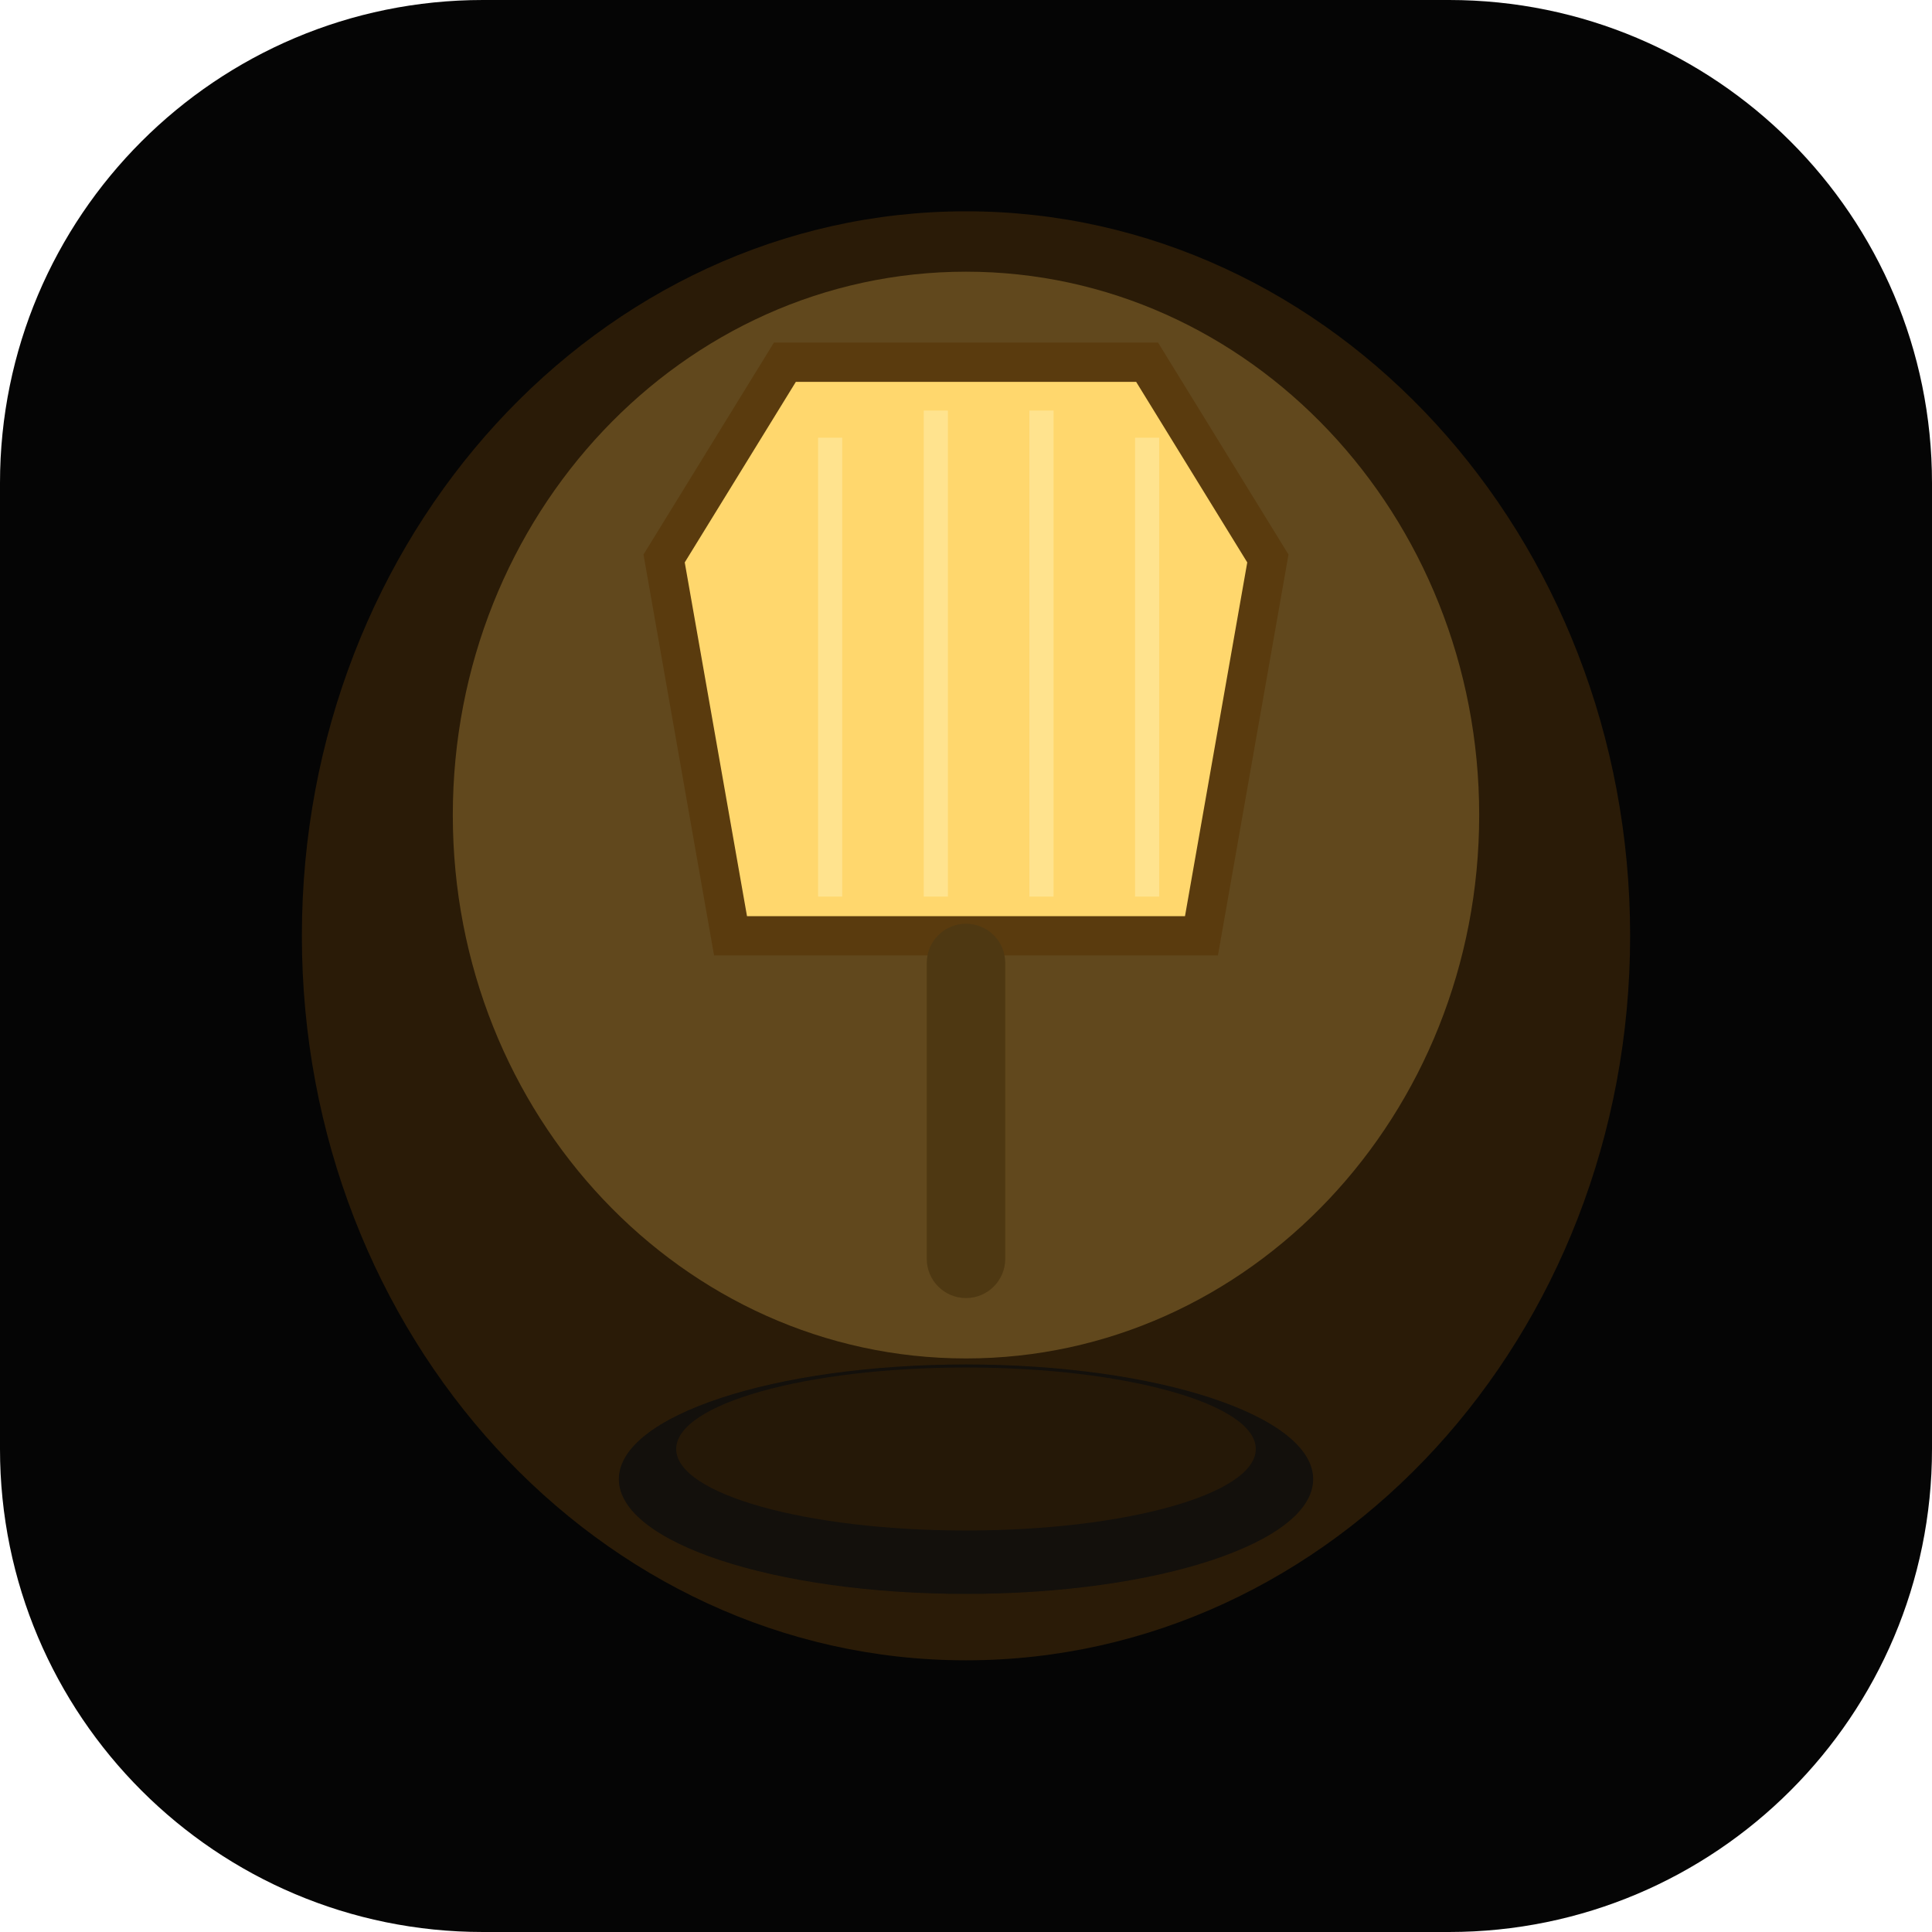
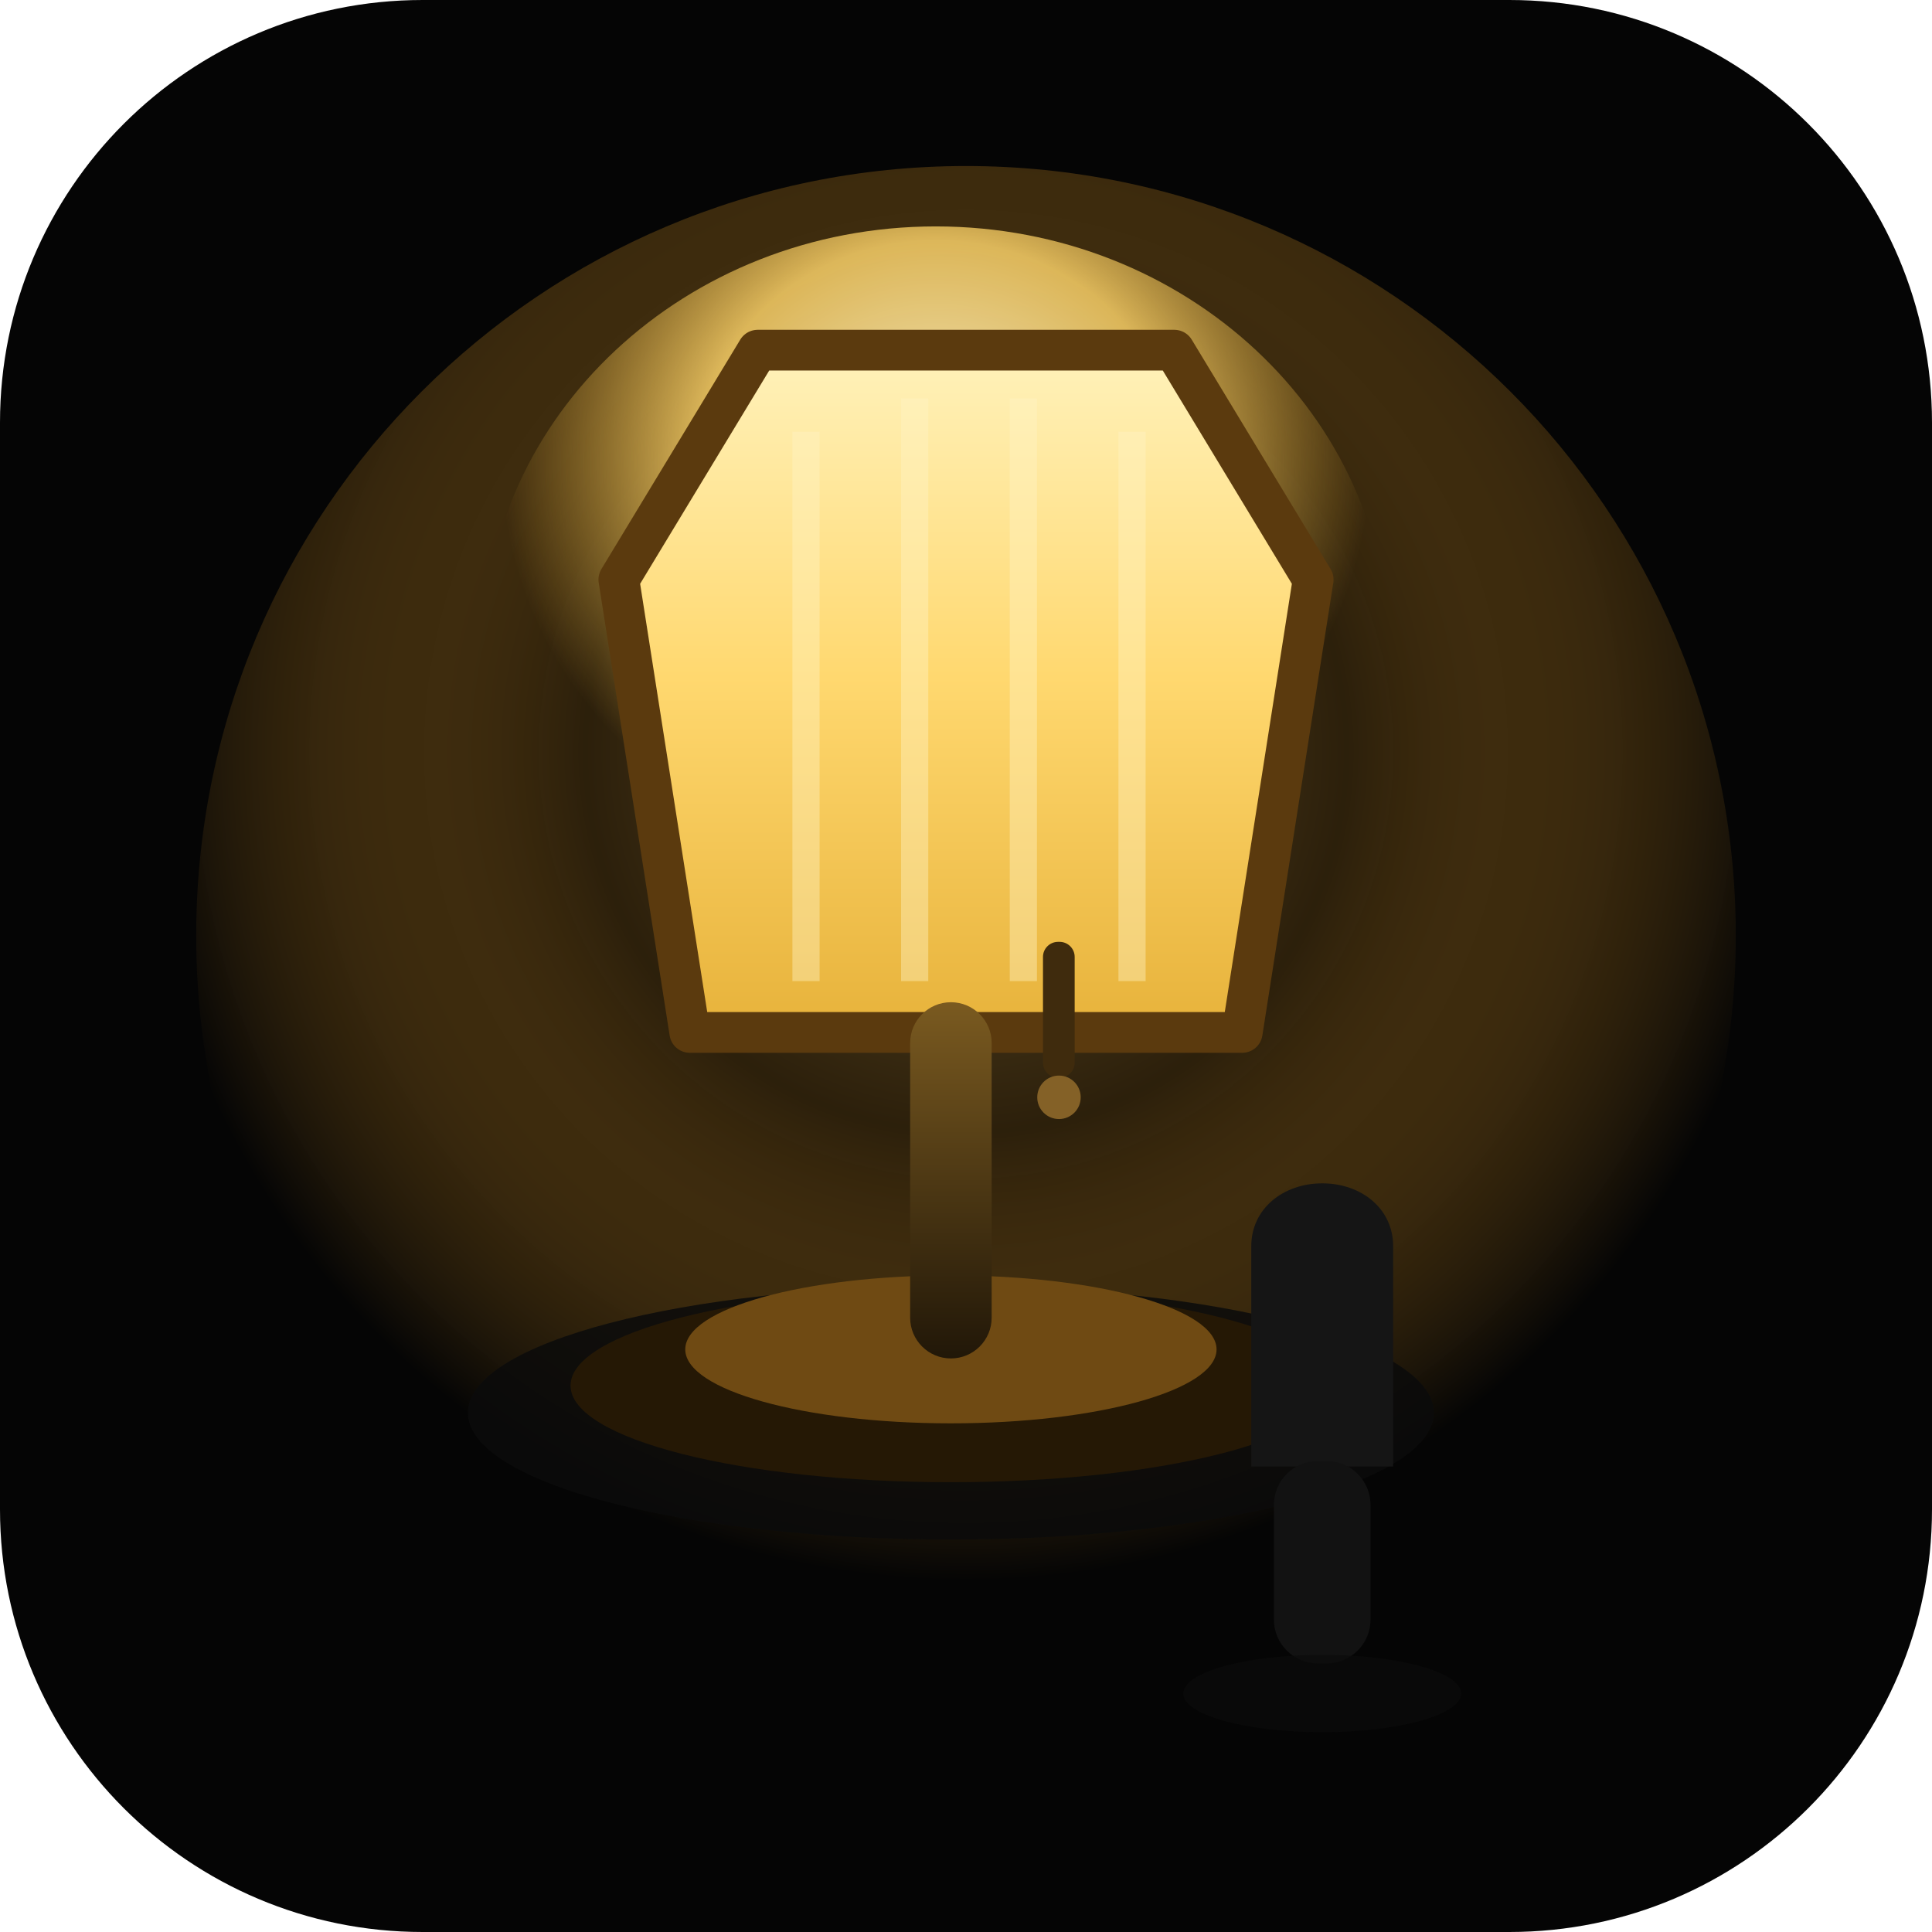
<svg xmlns="http://www.w3.org/2000/svg" viewBox="0 0 64 64">
-   <rect width="64" height="64" rx="16" fill="#050505" />
-   <ellipse cx="32" cy="31" rx="22" ry="24" fill="#2a1b07" />
-   <ellipse cx="32" cy="27" rx="17" ry="18" fill="#f0be56" opacity="0.28" />
-   <path d="M22 18.5 26 12h12l4 6.5-2.2 12.5H24.2Z" fill="#ffd76d" stroke="#5a3b0e" stroke-width="1.3" />
-   <path d="M27.5 14.5v15.2M31 13.6v16.1M34.5 13.6v16.1M38 14.5v15.2" stroke="#fff3bc" stroke-opacity=".42" stroke-width=".8" />
-   <rect x="30.7" y="30.6" width="2.6" height="12.4" rx="1.3" fill="#4e3812" />
-   <ellipse cx="32" cy="49" rx="11.5" ry="3.8" fill="#0d0d0d" opacity=".82" />
-   <ellipse cx="32" cy="48" rx="9.6" ry="2.7" fill="#251807" />
+   <defs>
+     <radialGradient id="sceneGlow" cx="50%" cy="38%" r="54%">
+       <stop offset="0%" stop-color="#ffd778" stop-opacity="0.42" />
+       <stop offset="46%" stop-color="#b67d20" stop-opacity="0.22" />
+       <stop offset="100%" stop-color="#050505" stop-opacity="1" />
+     </radialGradient>
+     <radialGradient id="lampAura" cx="50%" cy="28%" r="48%">
+       <stop offset="0%" stop-color="#fff6cf" stop-opacity="0.95" />
+       <stop offset="55%" stop-color="#ffd56a" stop-opacity="0.82" />
+       <stop offset="100%" stop-color="#f0b83e" stop-opacity="0" />
+     </radialGradient>
+     <linearGradient id="shade" x1="0%" y1="0%" x2="0%" y2="100%">
+       <stop offset="0%" stop-color="#fff2bb" />
+       <stop offset="48%" stop-color="#ffd86f" />
+       <stop offset="100%" stop-color="#e7b23a" />
+     </linearGradient>
+     <linearGradient id="metal" x1="0%" y1="0%" x2="0%" y2="100%">
+       <stop offset="0%" stop-color="#7a5a20" />
+       <stop offset="100%" stop-color="#211708" />
+     </linearGradient>
+   </defs>
+   <rect width="64" height="64" rx="14" fill="#050505" />
+   <circle cx="32" cy="31" r="25.5" fill="url(#sceneGlow)" />
+   <ellipse cx="31.5" cy="46.8" rx="16" ry="4.2" fill="#0b0b0b" opacity="0.86" />
+   <ellipse cx="31.5" cy="45.9" rx="12.6" ry="3.2" fill="#251805" />
+   <ellipse cx="31.5" cy="44.7" rx="8.8" ry="2.45" fill="#6f4a13" />
+   <ellipse cx="31" cy="21.5" rx="15" ry="14" fill="url(#lampAura)" />
+   <path d="M20.5 19.2 25.1 11.6h13.8l4.6 7.6-2.35 15H22.85z" fill="url(#shade)" stroke="#5b3a0e" stroke-width="1.35" stroke-linejoin="round" />
+   <path d="M26.7 14.3v18.2M30.3 13.2v19.3M33.9 13.2v19.3M37.5 14.3v18.2" stroke="#fff4c3" stroke-opacity=".42" stroke-width=".9" />
+   <rect x="30.15" y="33.2" width="2.7" height="11.8" rx="1.35" fill="url(#metal)" />
+   <rect x="34.55" y="31.2" width="1.05" height="4.5" rx=".5" fill="#3f2b0d" />
+   <circle cx="35.08" cy="36.35" r=".72" fill="#846127" />
+   <path d="M43.8 39.2c1.3 0 2.35.84 2.35 2.08v7.3h-4.7v-7.3c0-1.24 1.06-2.08 2.35-2.08z" fill="#151515" />
+   <rect x="42.2" y="48.4" width="3.2" height="6.7" rx="1.45" fill="#121212" />
+   <ellipse cx="43.8" cy="56.1" rx="4.6" ry="1.28" fill="#0b0b0b" opacity=".72" />
</svg>
